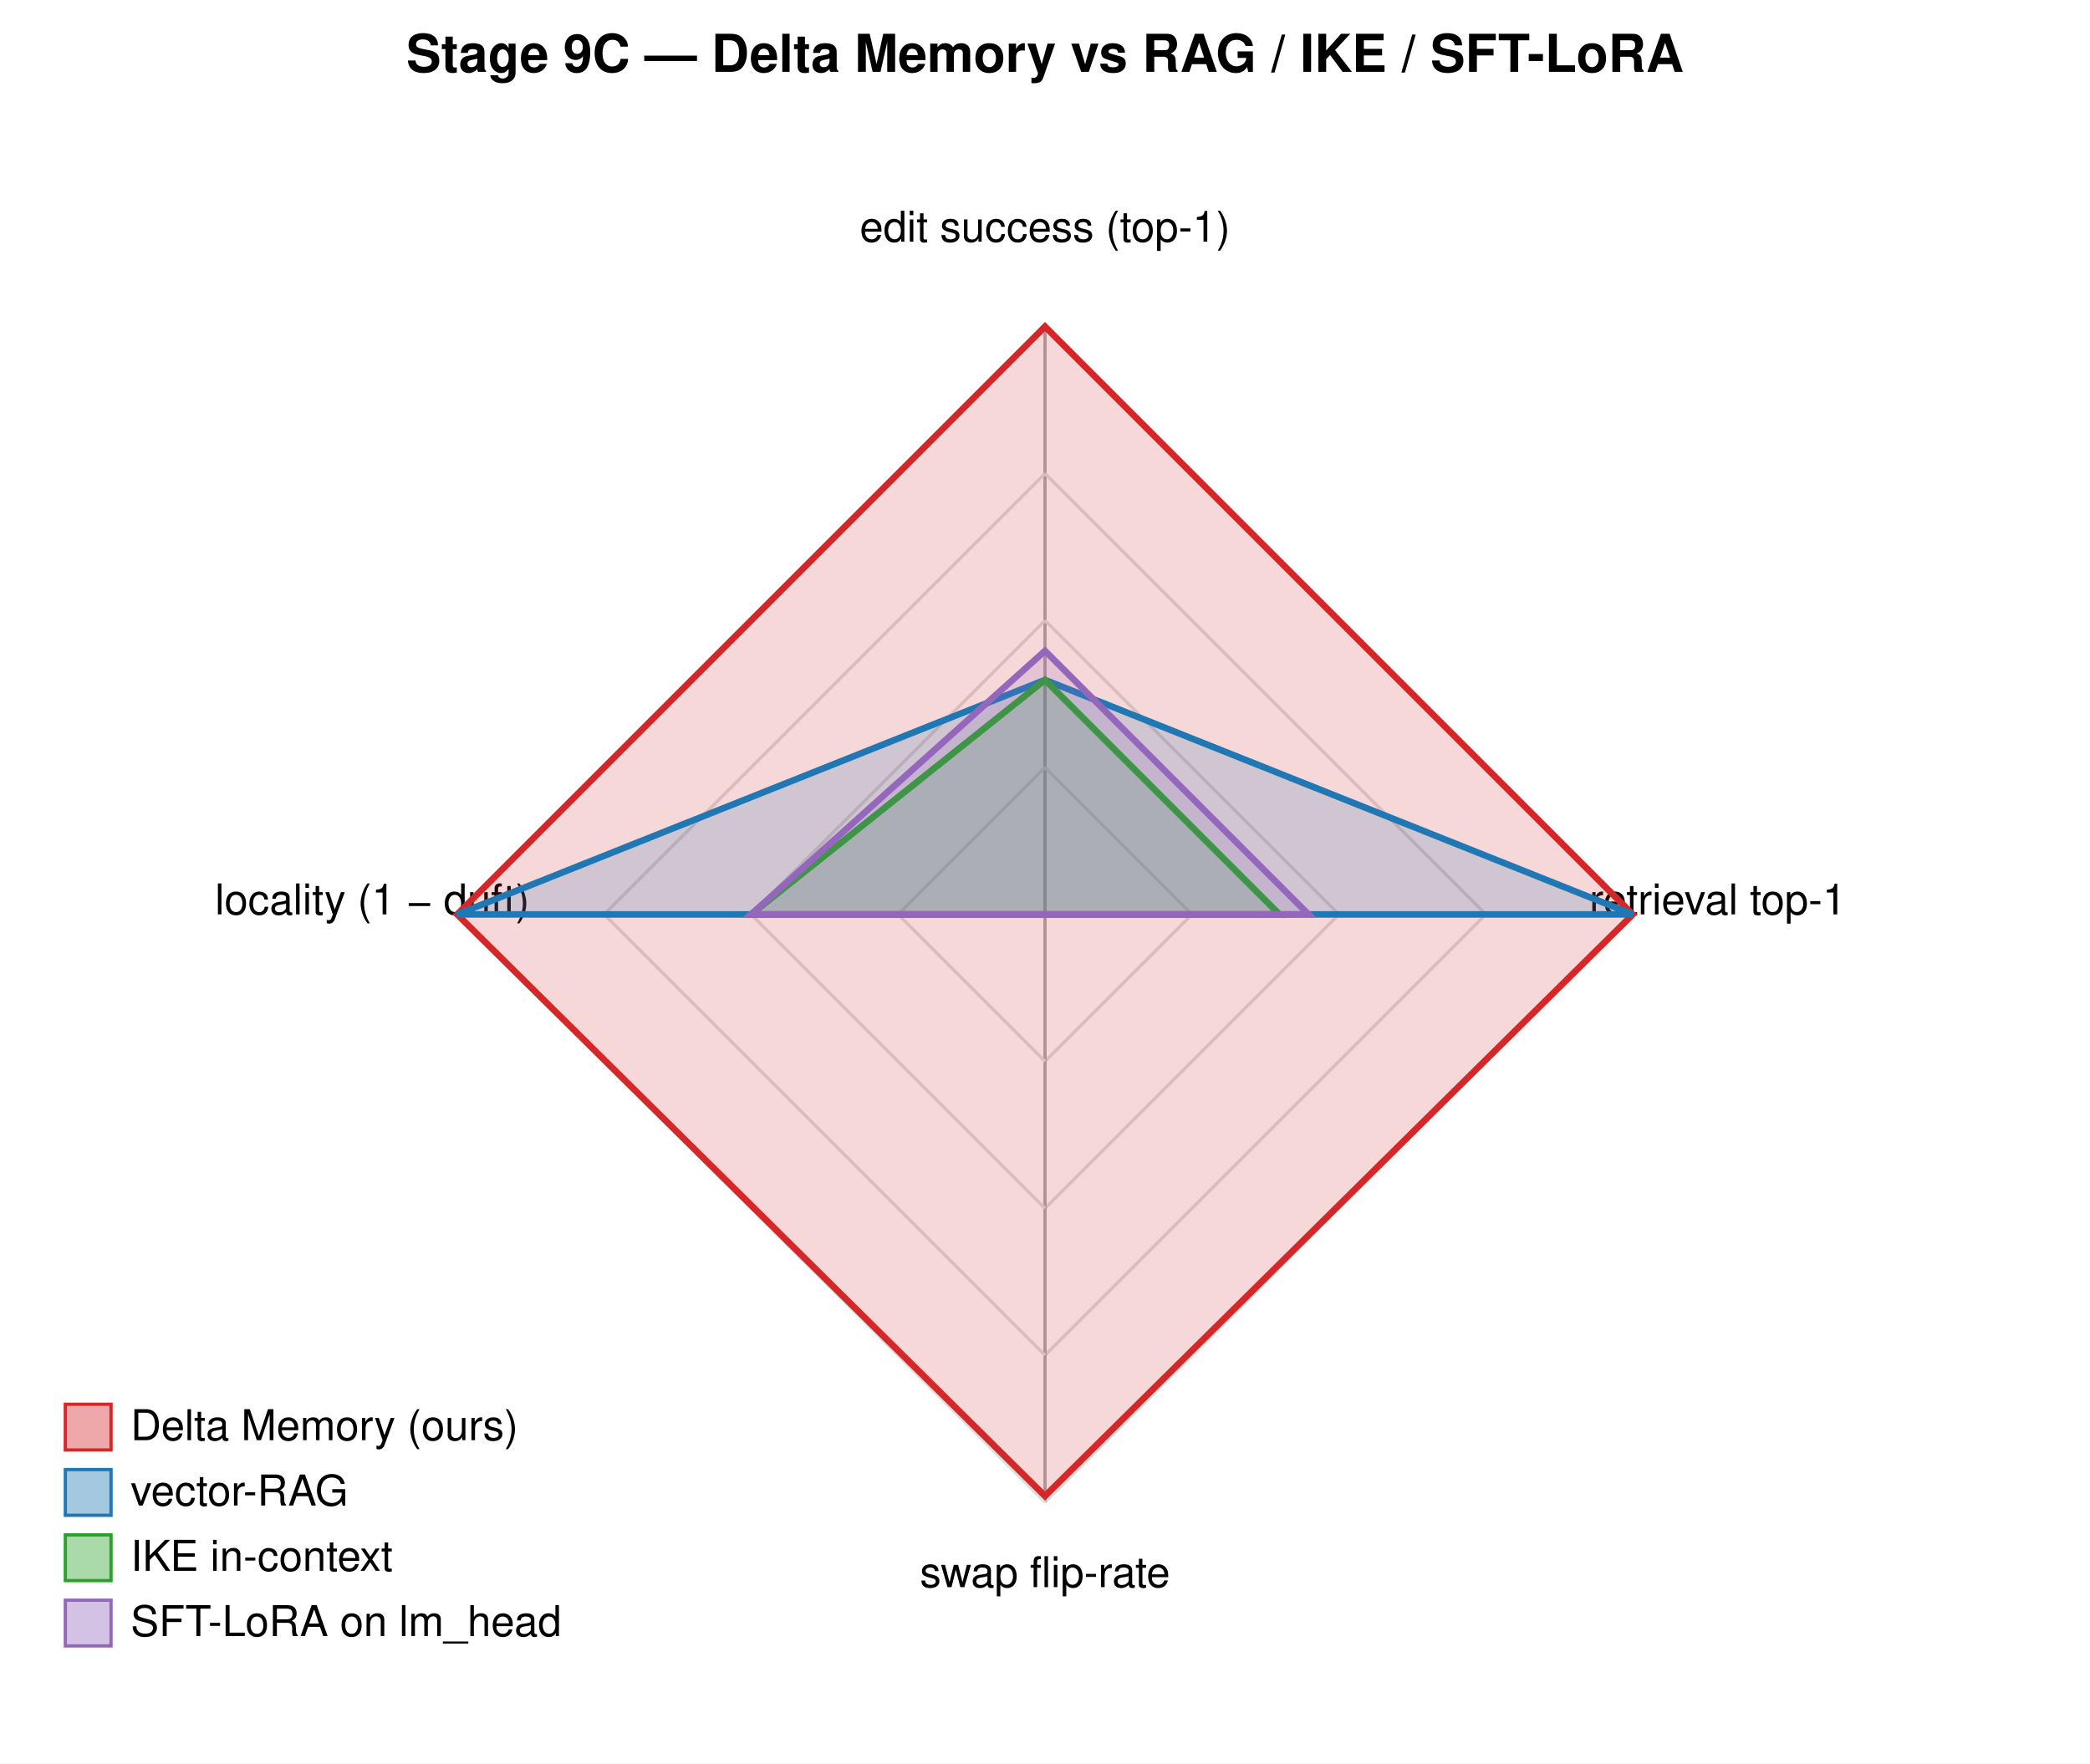
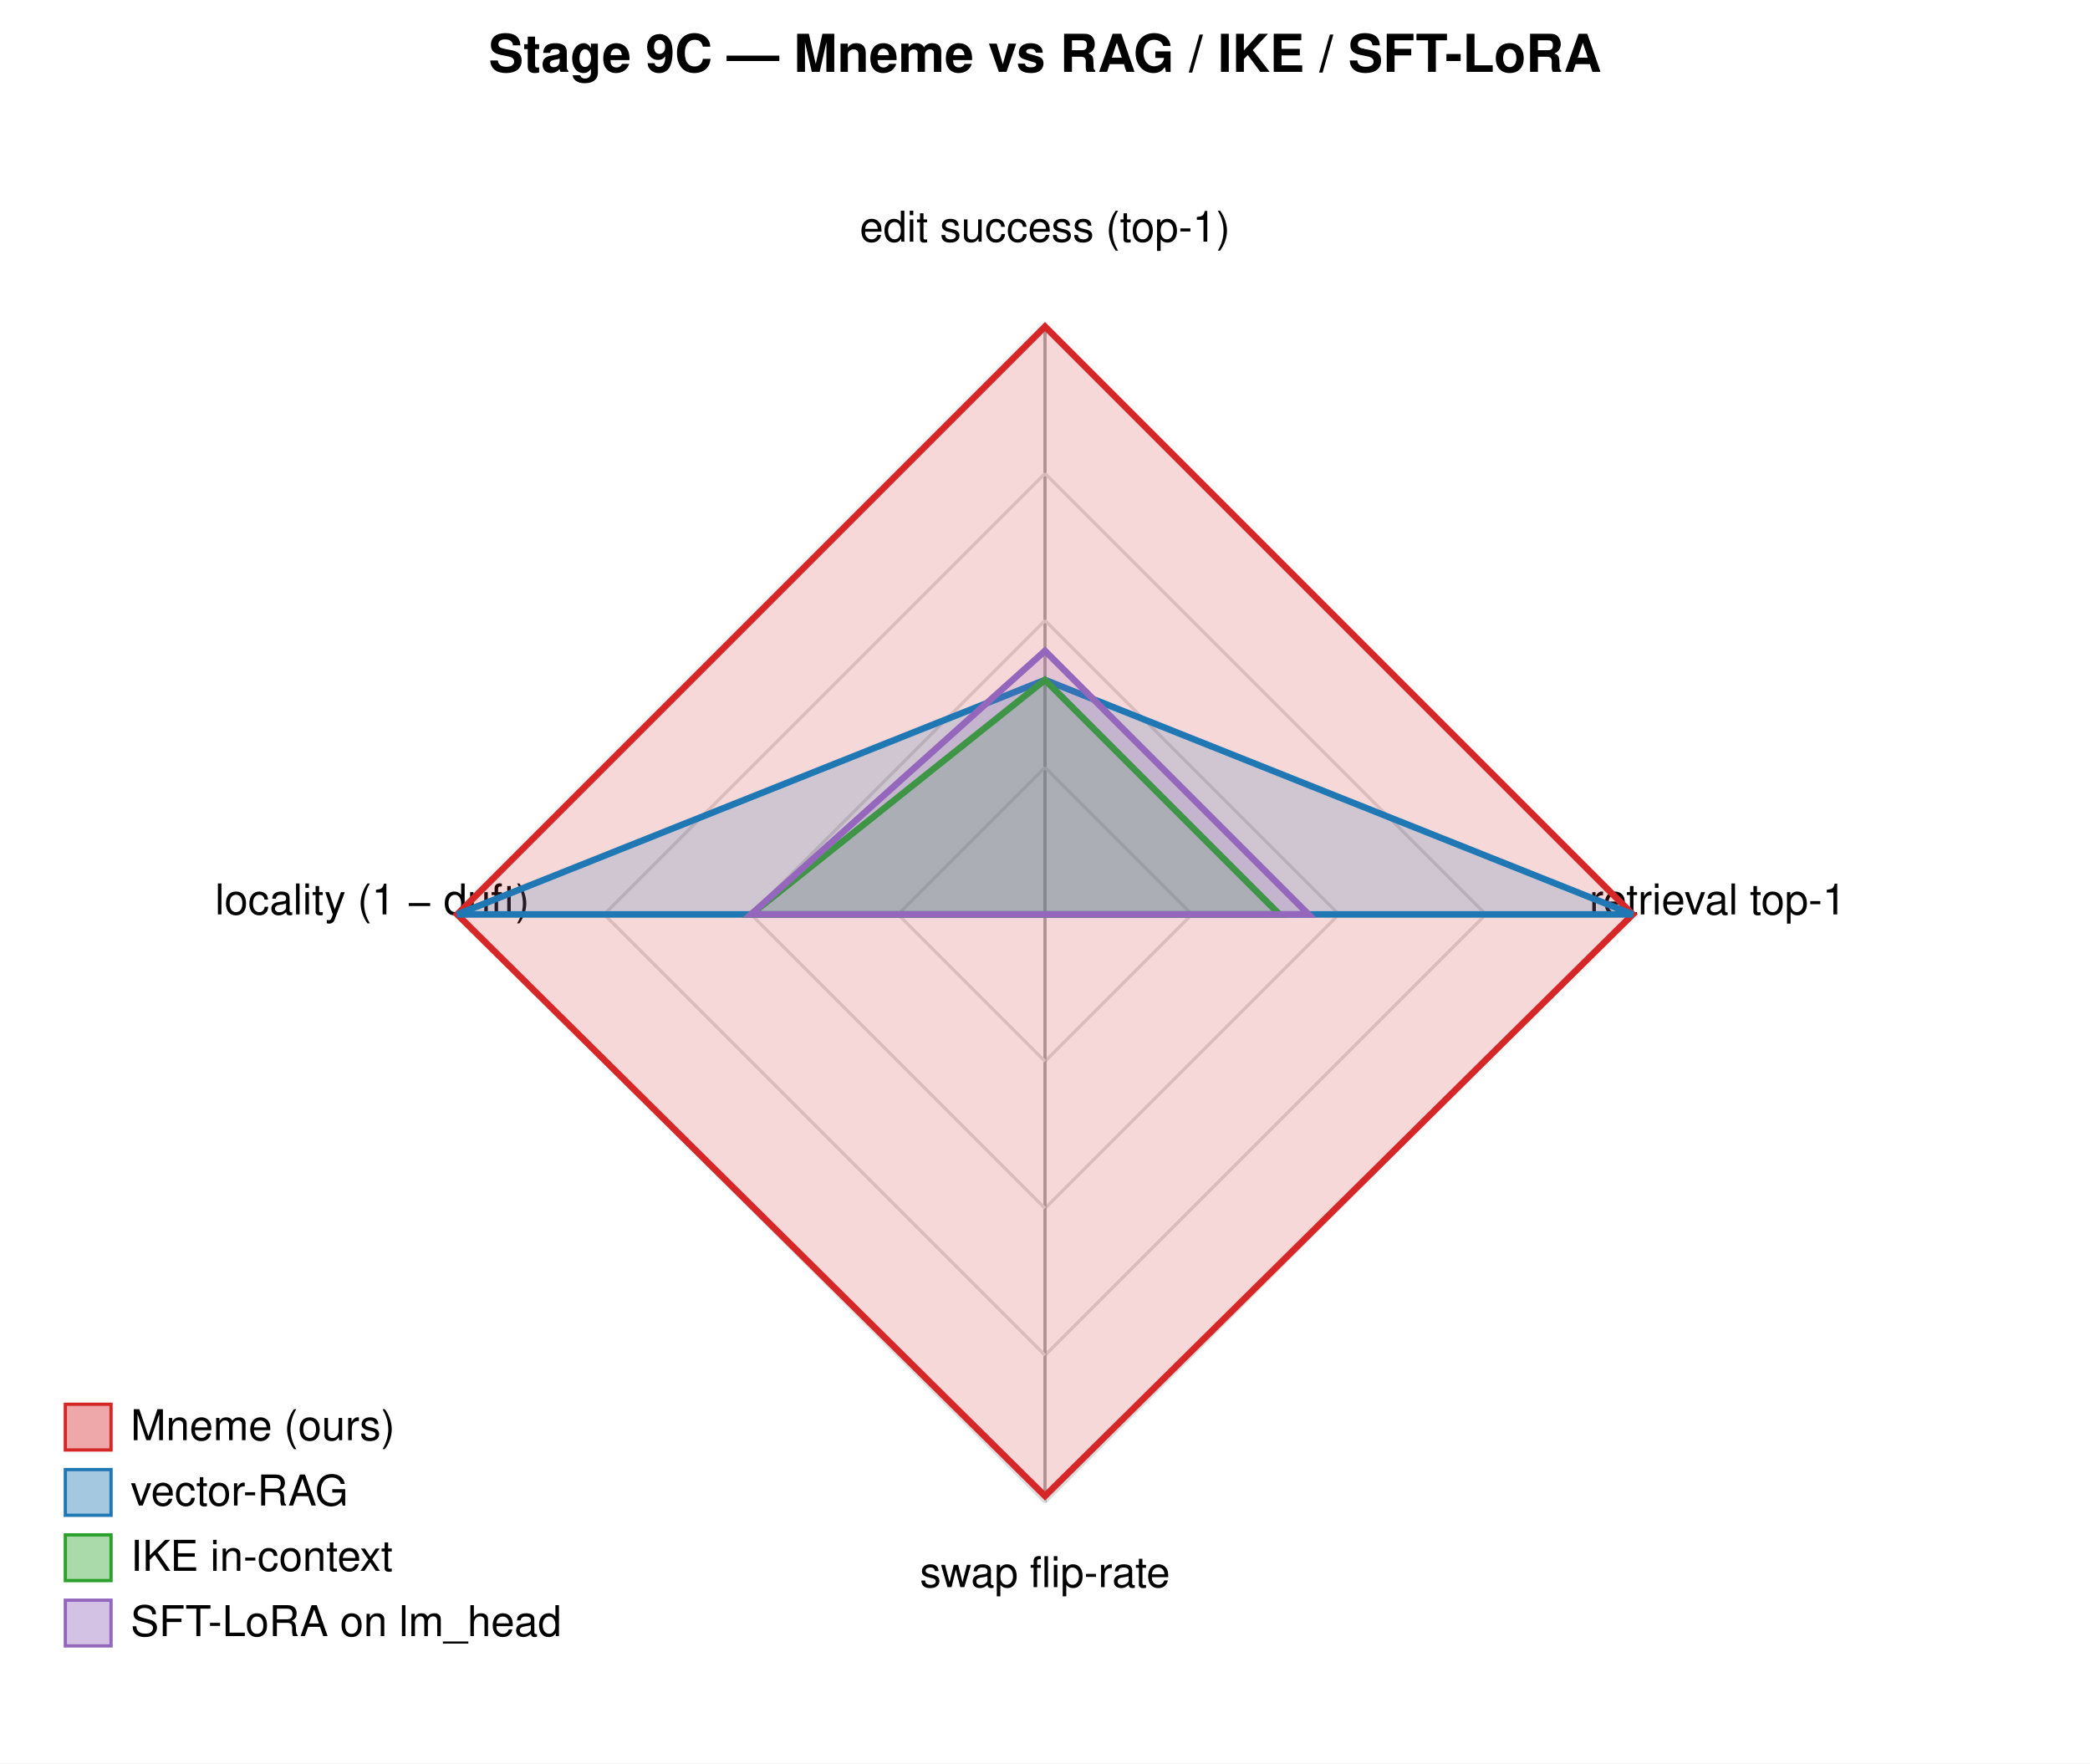
<svg xmlns="http://www.w3.org/2000/svg" viewBox="0 0 640 540" font-family="Helvetica, Arial, sans-serif" font-size="13">
  <rect width="640" height="540" fill="#ffffff" />
-   <text x="320.0" y="22" text-anchor="middle" font-size="16" font-weight="bold">Stage 9C — Delta Memory vs RAG / IKE / SFT-LoRA</text>
+   <text x="320.0" y="22" text-anchor="middle" font-size="16" font-weight="bold">Stage 9C — Mneme vs RAG / IKE / SFT-LoRA</text>
  <line x1="320.0" y1="280.0" x2="320.0" y2="100.0" stroke="#aaa" />
  <line x1="320.0" y1="235.0" x2="365.0" y2="280.0" stroke="#ddd" />
  <line x1="320.0" y1="190.0" x2="410.0" y2="280.0" stroke="#ddd" />
  <line x1="320.0" y1="145.0" x2="455.0" y2="280.0" stroke="#ddd" />
  <line x1="320.0" y1="100.0" x2="500.0" y2="280.0" stroke="#ddd" />
  <text x="320.0" y="74.0" text-anchor="middle">edit success (top-1)</text>
  <line x1="320.0" y1="280.0" x2="500.0" y2="280.0" stroke="#aaa" />
  <line x1="365.0" y1="280.0" x2="320.0" y2="325.0" stroke="#ddd" />
  <line x1="410.0" y1="280.0" x2="320.0" y2="370.0" stroke="#ddd" />
  <line x1="455.0" y1="280.0" x2="320.0" y2="415.0" stroke="#ddd" />
  <line x1="500.0" y1="280.0" x2="320.0" y2="460.0" stroke="#ddd" />
  <text x="526.0" y="280.0" text-anchor="middle">retrieval top-1</text>
  <line x1="320.0" y1="280.0" x2="320.0" y2="460.0" stroke="#aaa" />
  <line x1="320.0" y1="325.0" x2="275.0" y2="280.0" stroke="#ddd" />
  <line x1="320.0" y1="370.0" x2="230.0" y2="280.0" stroke="#ddd" />
  <line x1="320.0" y1="415.0" x2="185.0" y2="280.0" stroke="#ddd" />
  <line x1="320.0" y1="460.0" x2="140.0" y2="280.0" stroke="#ddd" />
  <text x="320.0" y="486.0" text-anchor="middle">swap flip-rate</text>
  <line x1="320.0" y1="280.0" x2="140.0" y2="280.0" stroke="#aaa" />
  <line x1="275.0" y1="280.0" x2="320.0" y2="235.0" stroke="#ddd" />
  <line x1="230.0" y1="280.0" x2="320.0" y2="190.0" stroke="#ddd" />
  <line x1="185.0" y1="280.0" x2="320.0" y2="145.0" stroke="#ddd" />
  <line x1="140.0" y1="280.0" x2="320.0" y2="100.0" stroke="#ddd" />
  <text x="114.0" y="280.0" text-anchor="middle">locality (1 − drift)</text>
  <polygon points="320.0,100.0 500.0,280.0 320.0,458.1 140.0,280.0" fill="#d62728" fill-opacity="0.18" stroke="#d62728" stroke-width="2" />
  <rect x="20" y="430" width="14" height="14" fill="#d62728" fill-opacity="0.4" stroke="#d62728" />
-   <text x="40" y="441">Delta Memory (ours)</text>
+   <text x="40" y="441">Mneme (ours)</text>
  <polygon points="320.0,208.2 500.0,280.0 320.0,280.0 140.0,280.0" fill="#1f77b4" fill-opacity="0.18" stroke="#1f77b4" stroke-width="2" />
  <rect x="20" y="450" width="14" height="14" fill="#1f77b4" fill-opacity="0.4" stroke="#1f77b4" />
  <text x="40" y="461">vector-RAG</text>
  <polygon points="320.0,208.2 391.8,280.0 320.0,280.0 230.0,280.0" fill="#2ca02c" fill-opacity="0.18" stroke="#2ca02c" stroke-width="2" />
  <rect x="20" y="470" width="14" height="14" fill="#2ca02c" fill-opacity="0.4" stroke="#2ca02c" />
  <text x="40" y="481">IKE in-context</text>
  <polygon points="320.0,199.3 400.7,280.0 320.0,280.0 230.0,280.0" fill="#9467bd" fill-opacity="0.18" stroke="#9467bd" stroke-width="2" />
  <rect x="20" y="490" width="14" height="14" fill="#9467bd" fill-opacity="0.4" stroke="#9467bd" />
  <text x="40" y="501">SFT-LoRA on lm_head</text>
</svg>
